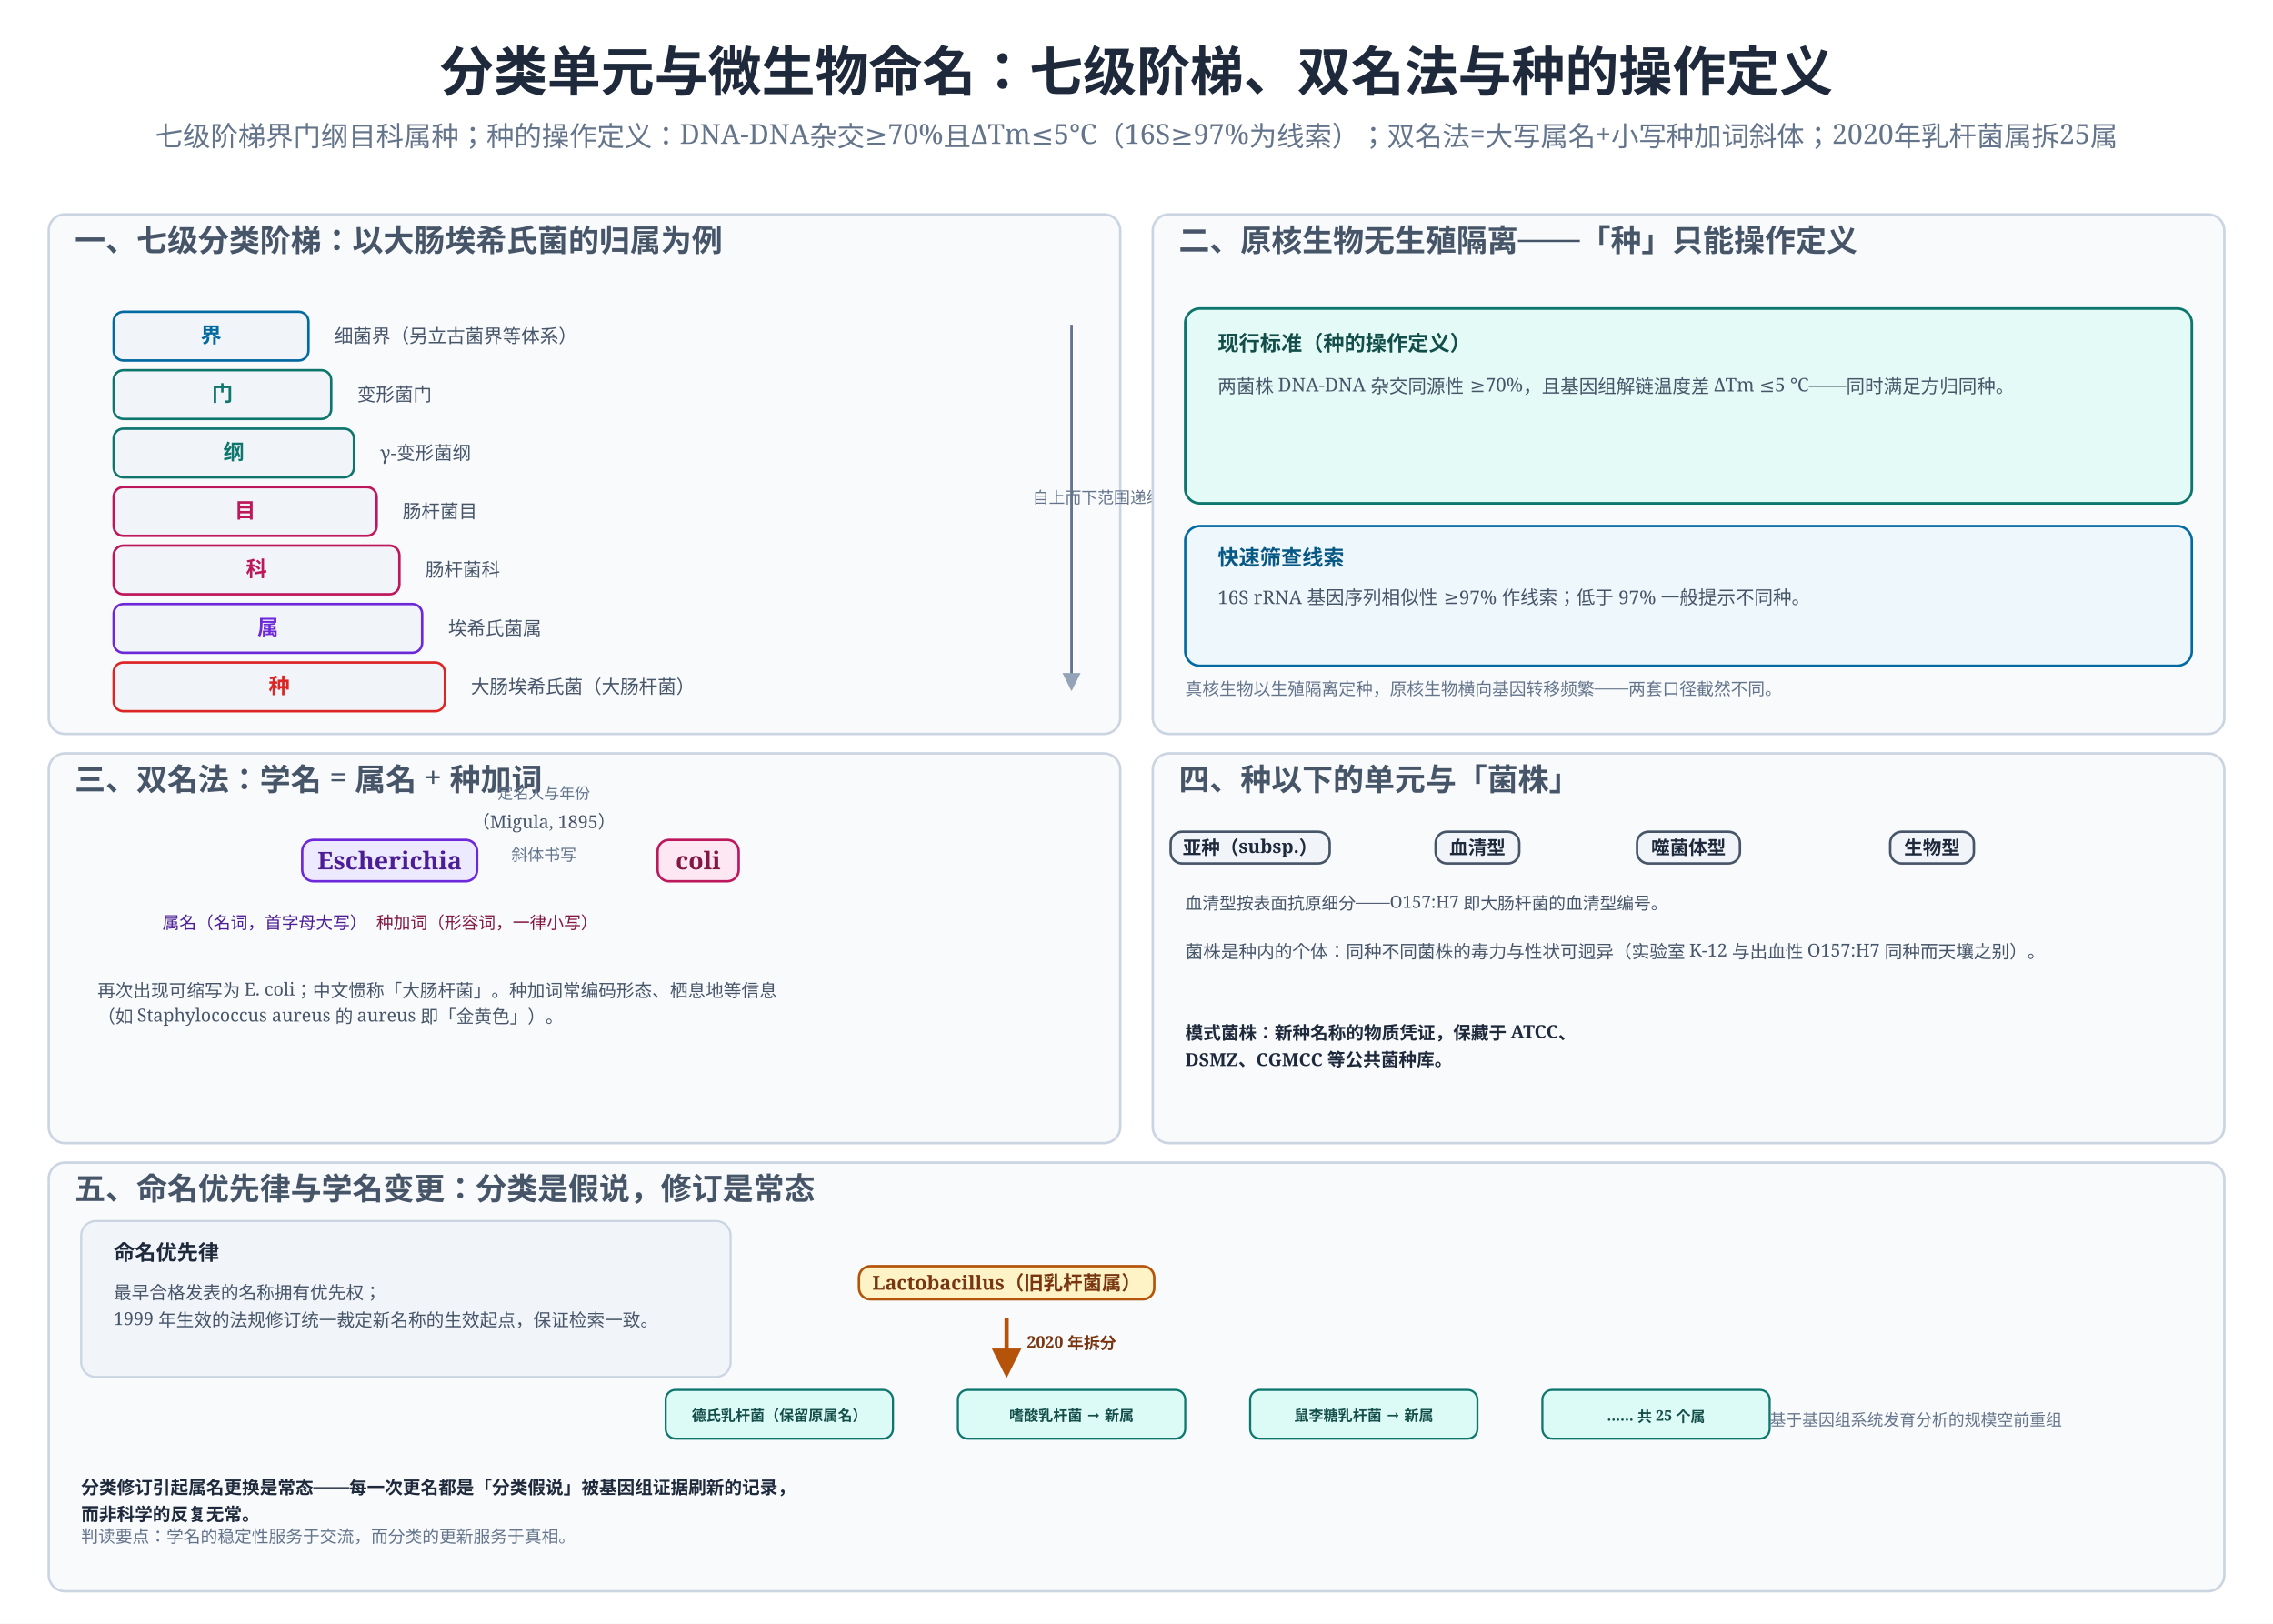
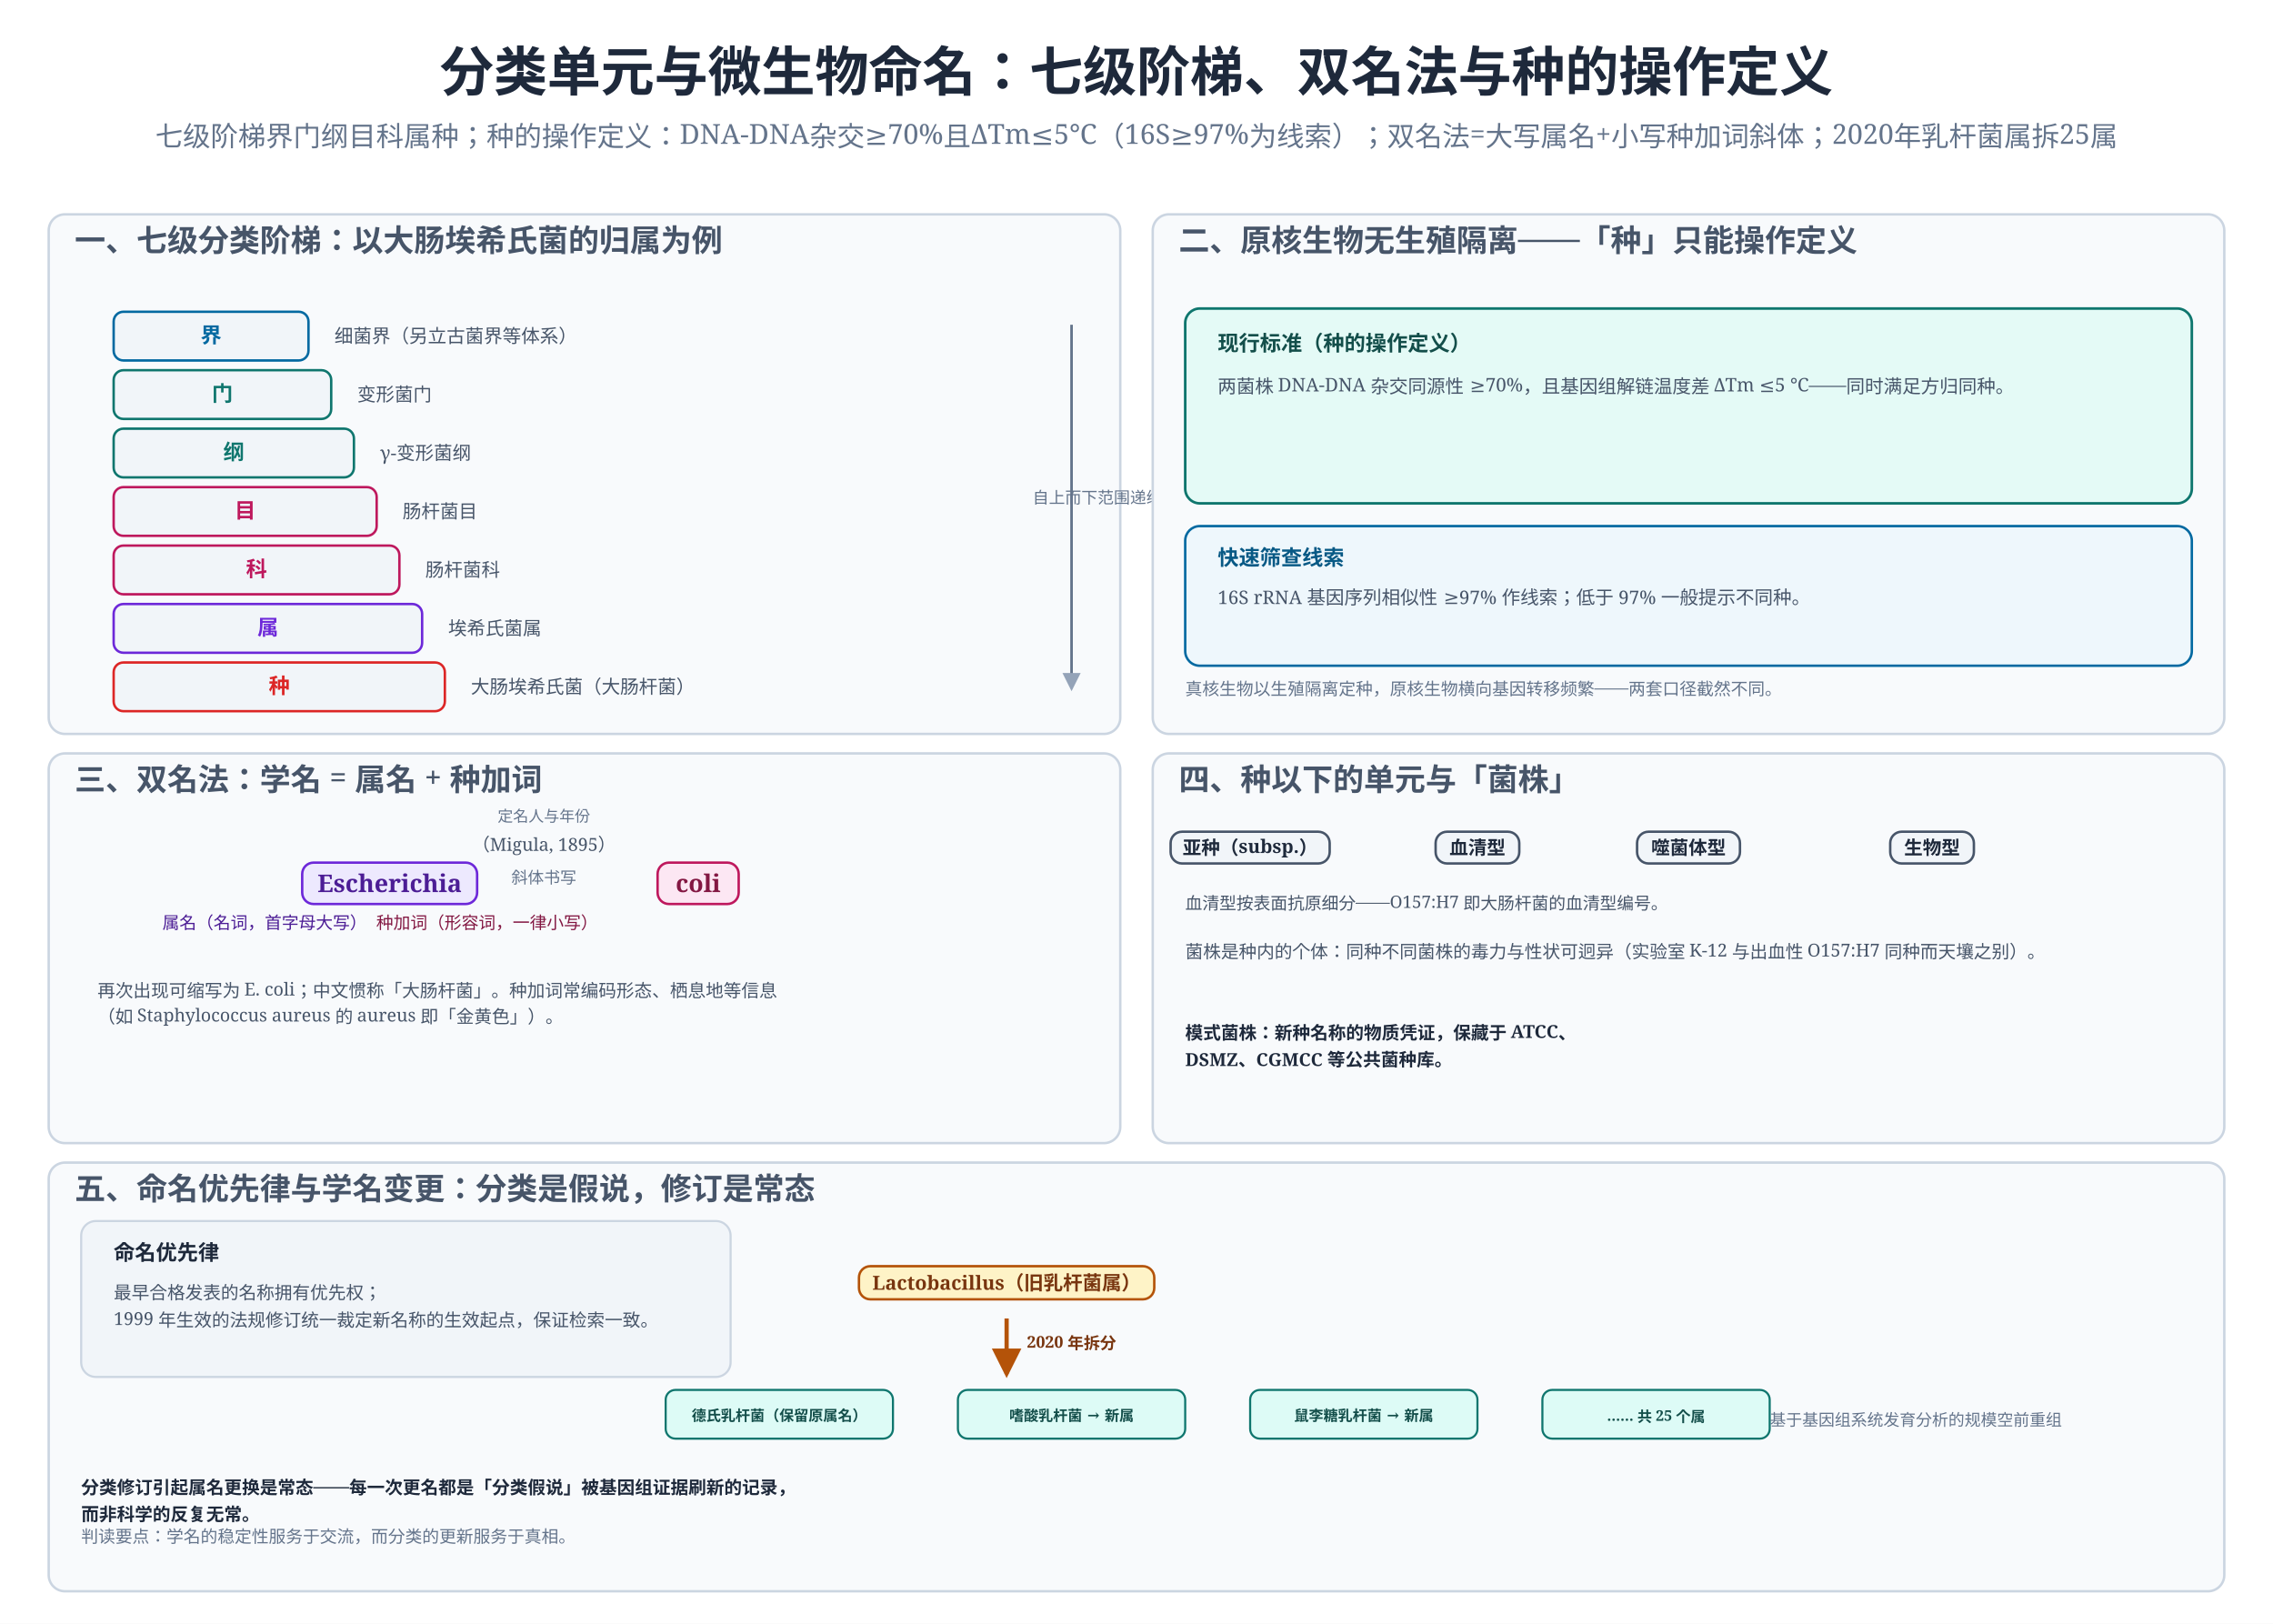
<svg xmlns="http://www.w3.org/2000/svg" width="1400" height="1000" viewBox="0 0 1400 1000" font-family="Noto Serif SC, LXGW WenKai, Songti SC, serif">
  <defs>
    <marker id="arr-ink" viewBox="0 0 10 10" refX="8.5" refY="5" markerWidth="7" markerHeight="7" orient="auto-start-reverse">
      <path d="M0,0 L10,5 L0,10 z" fill="#334155" />
    </marker>
    <marker id="arr-dna" viewBox="0 0 10 10" refX="8.5" refY="5" markerWidth="7" markerHeight="7" orient="auto-start-reverse">
      <path d="M0,0 L10,5 L0,10 z" fill="#0f766e" />
    </marker>
    <marker id="arr-rna" viewBox="0 0 10 10" refX="8.5" refY="5" markerWidth="7" markerHeight="7" orient="auto-start-reverse">
      <path d="M0,0 L10,5 L0,10 z" fill="#b45309" />
    </marker>
    <marker id="arr-pro" viewBox="0 0 10 10" refX="8.5" refY="5" markerWidth="7" markerHeight="7" orient="auto-start-reverse">
      <path d="M0,0 L10,5 L0,10 z" fill="#6d28d9" />
    </marker>
    <marker id="arr-enz" viewBox="0 0 10 10" refX="8.5" refY="5" markerWidth="7" markerHeight="7" orient="auto-start-reverse">
      <path d="M0,0 L10,5 L0,10 z" fill="#be185d" />
    </marker>
    <marker id="arr-acc" viewBox="0 0 10 10" refX="8.5" refY="5" markerWidth="7" markerHeight="7" orient="auto-start-reverse">
      <path d="M0,0 L10,5 L0,10 z" fill="#0369a1" />
    </marker>
    <marker id="arr-ok" viewBox="0 0 10 10" refX="8.5" refY="5" markerWidth="7" markerHeight="7" orient="auto-start-reverse">
      <path d="M0,0 L10,5 L0,10 z" fill="#059669" />
    </marker>
    <marker id="arr-warn" viewBox="0 0 10 10" refX="8.5" refY="5" markerWidth="7" markerHeight="7" orient="auto-start-reverse">
      <path d="M0,0 L10,5 L0,10 z" fill="#b45309" />
    </marker>
    <marker id="arr-bad" viewBox="0 0 10 10" refX="8.5" refY="5" markerWidth="7" markerHeight="7" orient="auto-start-reverse">
      <path d="M0,0 L10,5 L0,10 z" fill="#dc2626" />
    </marker>
    <marker id="arr-mute" viewBox="0 0 10 10" refX="8.5" refY="5" markerWidth="7" markerHeight="7" orient="auto-start-reverse">
      <path d="M0,0 L10,5 L0,10 z" fill="#94a3b8" />
    </marker>
  </defs>
  <rect x="0" y="0" width="1400" height="1000" fill="#ffffff" />
  <text x="700" y="56" text-anchor="middle" font-size="33" font-weight="700" fill="#1e293b">分类单元与微生物命名：七级阶梯、双名法与种的操作定义</text>
  <text x="700" y="90" text-anchor="middle" font-size="17" fill="#64748b">七级阶梯界门纲目科属种；种的操作定义：DNA-DNA杂交≥70%且ΔTm≤5℃（16S≥97%为线索）；双名法=大写属名+小写种加词斜体；2020年乳杆菌属拆25属</text>
  <rect x="30" y="132" width="660" height="320" rx="10" fill="#f8fafc" stroke="#cbd5e1" stroke-width="1.5" />
  <text x="46" y="154.84" font-size="19" fill="#475569" font-weight="700">一、七级分类阶梯：以大肠埃希氏菌的归属为例</text>
  <rect x="70" y="192" width="120" height="30" rx="6" fill="#f1f5f9" stroke="#0369a1" stroke-width="1.5" />
  <text x="130" y="211" font-size="13" fill="#0369a1" text-anchor="middle" font-weight="700">界</text>
  <text x="206" y="211" font-size="11.5" fill="#475569">细菌界（另立古菌界等体系）</text>
  <rect x="70" y="228" width="134" height="30" rx="6" fill="#f1f5f9" stroke="#0f766e" stroke-width="1.5" />
  <text x="137" y="247" font-size="13" fill="#0f766e" text-anchor="middle" font-weight="700">门</text>
  <text x="220" y="247" font-size="11.5" fill="#475569">变形菌门</text>
  <rect x="70" y="264" width="148" height="30" rx="6" fill="#f1f5f9" stroke="#0f766e" stroke-width="1.5" />
  <text x="144" y="283" font-size="13" fill="#0f766e" text-anchor="middle" font-weight="700">纲</text>
  <text x="234" y="283" font-size="11.5" fill="#475569">γ-变形菌纲</text>
  <rect x="70" y="300" width="162" height="30" rx="6" fill="#f1f5f9" stroke="#be185d" stroke-width="1.5" />
  <text x="151" y="319" font-size="13" fill="#be185d" text-anchor="middle" font-weight="700">目</text>
  <text x="248" y="319" font-size="11.5" fill="#475569">肠杆菌目</text>
  <rect x="70" y="336" width="176" height="30" rx="6" fill="#f1f5f9" stroke="#be185d" stroke-width="1.5" />
  <text x="158" y="355" font-size="13" fill="#be185d" text-anchor="middle" font-weight="700">科</text>
  <text x="262" y="355" font-size="11.5" fill="#475569">肠杆菌科</text>
  <rect x="70" y="372" width="190" height="30" rx="6" fill="#f1f5f9" stroke="#6d28d9" stroke-width="1.5" />
  <text x="165" y="391" font-size="13" fill="#6d28d9" text-anchor="middle" font-weight="700">属</text>
  <text x="276" y="391" font-size="11.5" fill="#475569">埃希氏菌属</text>
  <rect x="70" y="408" width="204" height="30" rx="6" fill="#f1f5f9" stroke="#dc2626" stroke-width="1.5" />
  <text x="172" y="427" font-size="13" fill="#dc2626" text-anchor="middle" font-weight="700">种</text>
  <text x="290" y="427" font-size="11.5" fill="#475569">大肠埃希氏菌（大肠杆菌）</text>
  <line x1="660" y1="200" x2="660" y2="424" stroke="#64748b" stroke-width="1.6" marker-end="url(#arr-mute)" />
  <text x="676" y="310" font-size="10" fill="#64748b" text-anchor="middle">自上而下范围递缩</text>
  <rect x="710" y="132" width="660" height="320" rx="10" fill="#f8fafc" stroke="#cbd5e1" stroke-width="1.5" />
  <text x="726" y="154.84" font-size="19" fill="#475569" font-weight="700">二、原核生物无生殖隔离——「种」只能操作定义</text>
  <rect x="730" y="190" width="620" height="120" rx="9" fill="#ccfbf1" fill-opacity="0.45" stroke="#0f766e" stroke-width="1.6" />
  <text x="750" y="216" font-size="13" fill="#134e4a" font-weight="700">现行标准（种的操作定义）</text>
  <text x="750" y="242" font-size="11.5" fill="#475569">两菌株 DNA-DNA 杂交同源性 ≥70%，且基因组解链温度差 ΔTm ≤5 ℃——同时满足方归同种。</text>
  <rect x="730" y="324" width="620" height="86" rx="9" fill="#e0f2fe" fill-opacity="0.4" stroke="#0369a1" stroke-width="1.5" />
  <text x="750" y="348" font-size="13" fill="#075985" font-weight="700">快速筛查线索</text>
  <text x="750" y="372" font-size="11.5" fill="#475569">16S rRNA 基因序列相似性 ≥97% 作线索；低于 97% 一般提示不同种。</text>
  <text x="730" y="428" font-size="10.5" fill="#64748b">真核生物以生殖隔离定种，原核生物横向基因转移频繁——两套口径截然不同。</text>
  <rect x="30" y="464" width="660" height="240" rx="10" fill="#f8fafc" stroke="#cbd5e1" stroke-width="1.5" />
  <text x="46" y="486.84" font-size="19" fill="#475569" font-weight="700">三、双名法：学名 = 属名 + 种加词</text>
-   <rect x="186.131" y="517.25" width="107.739" height="25.5" rx="7" fill="#ede9fe" stroke="#6d28d9" stroke-width="1.5" />
-   <text x="240" y="535.4" font-size="15" fill="#4c1d95" text-anchor="middle" font-weight="700">Escherichia</text>
-   <rect x="405.022" y="517.25" width="49.956" height="25.5" rx="7" fill="#fce7f3" stroke="#be185d" stroke-width="1.5" />
-   <text x="430" y="535.4" font-size="15" fill="#831843" text-anchor="middle" font-weight="700">coli</text>
+   <rect x="186.131" y="531.25" width="107.739" height="25.5" rx="7" fill="#ede9fe" stroke="#6d28d9" stroke-width="1.5" />
+   <text x="240" y="549.4" font-size="15" fill="#4c1d95" text-anchor="middle" font-weight="700">Escherichia</text>
+   <rect x="405.022" y="531.25" width="49.956" height="25.5" rx="7" fill="#fce7f3" stroke="#be185d" stroke-width="1.5" />
+   <text x="430" y="549.4" font-size="15" fill="#831843" text-anchor="middle" font-weight="700">coli</text>
  <text x="100" y="572" font-size="10.5" fill="#4c1d95">属名（名词，首字母大写）</text>
  <text x="300" y="572" font-size="10.5" fill="#831843" text-anchor="middle">种加词（形容词，一律小写）</text>
-   <text x="335" y="530" font-size="10" fill="#64748b" text-anchor="middle">斜体书写</text>
-   <text x="335" y="510" font-size="11" fill="#475569" text-anchor="middle">（Migula, 1895）</text>
-   <text x="335" y="492" font-size="9.5" fill="#64748b" text-anchor="middle">定名人与年份</text>
+   <text x="335" y="544" font-size="10" fill="#64748b" text-anchor="middle">斜体书写</text>
+   <text x="335" y="524" font-size="11" fill="#475569" text-anchor="middle">（Migula, 1895）</text>
+   <text x="335" y="506" font-size="9.5" fill="#64748b" text-anchor="middle">定名人与年份</text>
  <text x="60" y="614" font-size="11" fill="#475569">再次出现可缩写为 E. coli；中文惯称「大肠杆菌」。种加词常编码形态、栖息地等信息</text>
  <text x="60" y="630" font-size="11" fill="#475569">（如 Staphylococcus aureus 的 aureus 即「金黄色」）。</text>
  <rect x="710" y="464" width="660" height="240" rx="10" fill="#f8fafc" stroke="#cbd5e1" stroke-width="1.5" />
  <text x="726" y="486.84" font-size="19" fill="#475569" font-weight="700">四、种以下的单元与「菌株」</text>
  <rect x="721.016" y="512.225" width="97.967" height="19.55" rx="7" fill="#f1f5f9" stroke="#475569" stroke-width="1.5" />
  <text x="770" y="526.14" font-size="11.5" fill="#1e293b" text-anchor="middle" font-weight="700">亚种（subsp.）</text>
  <rect x="884.232" y="512.225" width="51.535" height="19.55" rx="7" fill="#f1f5f9" stroke="#475569" stroke-width="1.5" />
  <text x="910" y="526.14" font-size="11.5" fill="#1e293b" text-anchor="middle" font-weight="700">血清型</text>
  <rect x="1008.31" y="512.225" width="63.38" height="19.55" rx="7" fill="#f1f5f9" stroke="#475569" stroke-width="1.5" />
  <text x="1040" y="526.14" font-size="11.5" fill="#1e293b" text-anchor="middle" font-weight="700">噬菌体型</text>
  <rect x="1164.233" y="512.225" width="51.535" height="19.55" rx="7" fill="#f1f5f9" stroke="#475569" stroke-width="1.5" />
  <text x="1190" y="526.14" font-size="11.5" fill="#1e293b" text-anchor="middle" font-weight="700">生物型</text>
  <text x="730" y="560" font-size="10.5" fill="#475569">血清型按表面抗原细分——O157:H7 即大肠杆菌的血清型编号。</text>
  <text x="730" y="590" font-size="11" fill="#475569">菌株是种内的个体：同种不同菌株的毒力与性状可迥异（实验室 K-12 与出血性 O157:H7 同种而天壤之别）。</text>
  <text x="730" y="640" font-size="11" fill="#1e293b" font-weight="700">模式菌株：新种名称的物质凭证，保藏于 ATCC、</text>
  <text x="730" y="656.5" font-size="11" fill="#1e293b" font-weight="700">DSMZ、CGMCC 等公共菌种库。</text>
  <rect x="30" y="716" width="1340" height="264" rx="10" fill="#f8fafc" stroke="#cbd5e1" stroke-width="1.5" />
  <text x="46" y="738.84" font-size="19" fill="#475569" font-weight="700">五、命名优先律与学名变更：分类是假说，修订是常态</text>
  <rect x="50" y="752" width="400" height="96" rx="9" fill="#f1f5f9" stroke="#cbd5e1" stroke-width="1.3" />
  <text x="70" y="776" font-size="13" fill="#1e293b" font-weight="700">命名优先律</text>
  <text x="70" y="800" font-size="11" fill="#475569">最早合格发表的名称拥有优先权；</text>
  <text x="70" y="816" font-size="11" fill="#475569">1999 年生效的法规修订统一裁定新名称的生效起点，保证检索一致。</text>
  <rect x="529.053" y="779.8" width="181.894" height="20.4" rx="7" fill="#fef3c7" stroke="#b45309" stroke-width="1.5" />
  <text x="620" y="794.32" font-size="12" fill="#78350f" text-anchor="middle" font-weight="700">Lactobacillus（旧乳杆菌属）</text>
  <line x1="620" y1="812" x2="620" y2="846" stroke="#b45309" stroke-width="2.6" marker-end="url(#arr-rna)" />
  <text x="660" y="830" font-size="10" fill="#78350f" text-anchor="middle" font-weight="700">2020 年拆分</text>
  <rect x="410" y="856" width="140" height="30" rx="6" fill="#ccfbf1" fill-opacity="0.6" stroke="#0f766e" stroke-width="1.3" />
  <text x="480" y="875" font-size="9" fill="#134e4a" text-anchor="middle" font-weight="700">德氏乳杆菌（保留原属名）</text>
  <rect x="590" y="856" width="140" height="30" rx="6" fill="#ccfbf1" fill-opacity="0.6" stroke="#0f766e" stroke-width="1.3" />
  <text x="660" y="875" font-size="9" fill="#134e4a" text-anchor="middle" font-weight="700">嗜酸乳杆菌 → 新属</text>
  <rect x="770" y="856" width="140" height="30" rx="6" fill="#ccfbf1" fill-opacity="0.6" stroke="#0f766e" stroke-width="1.3" />
  <text x="840" y="875" font-size="9" fill="#134e4a" text-anchor="middle" font-weight="700">鼠李糖乳杆菌 → 新属</text>
  <rect x="950" y="856" width="140" height="30" rx="6" fill="#ccfbf1" fill-opacity="0.6" stroke="#0f766e" stroke-width="1.3" />
  <text x="1020" y="875" font-size="9" fill="#134e4a" text-anchor="middle" font-weight="700">…… 共 25 个属</text>
  <text x="1090" y="878" font-size="10" fill="#64748b">基于基因组系统发育分析的规模空前重组</text>
  <text x="50" y="920" font-size="11" fill="#1e293b" font-weight="700">分类修订引起属名更换是常态——每一次更名都是「分类假说」被基因组证据刷新的记录，</text>
  <text x="50" y="936.5" font-size="11" fill="#1e293b" font-weight="700">而非科学的反复无常。</text>
  <text x="50" y="950" font-size="10.5" fill="#64748b">判读要点：学名的稳定性服务于交流，而分类的更新服务于真相。</text>
</svg>
